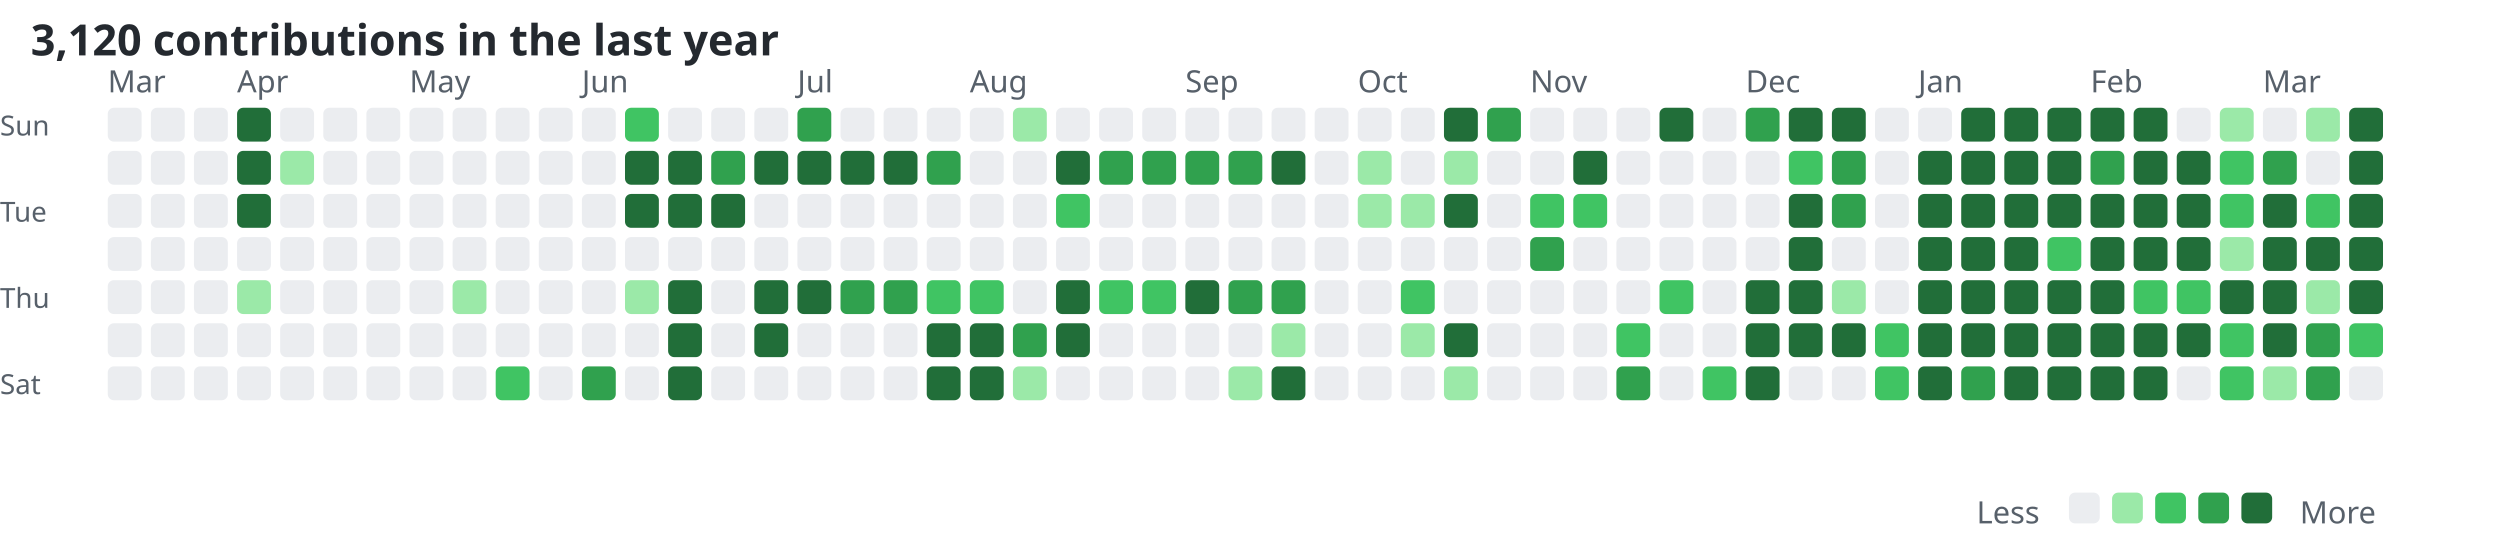
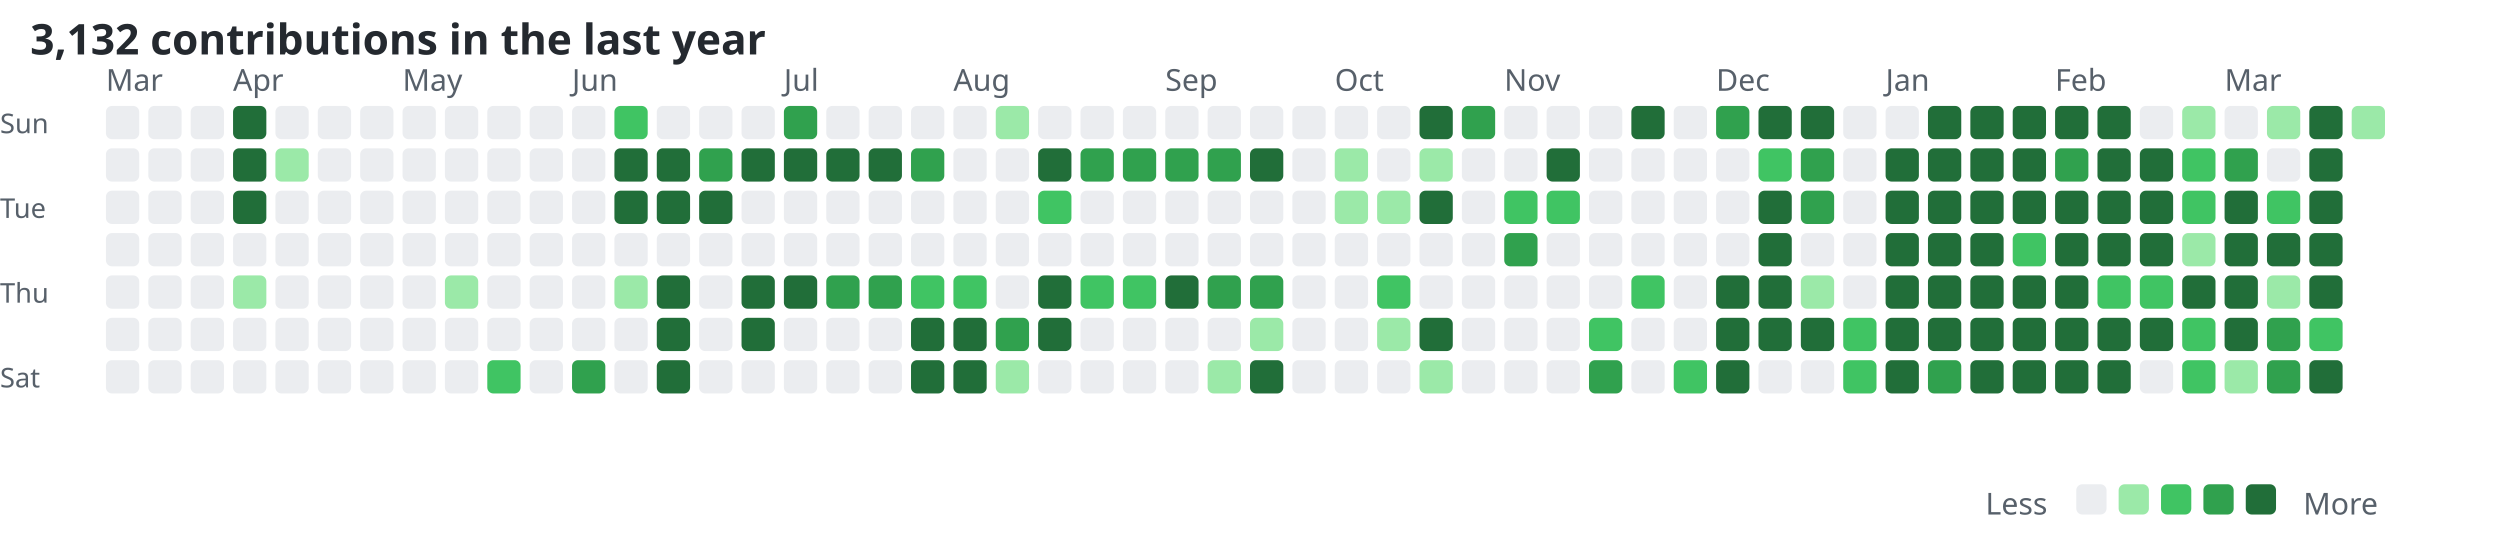
- <svg xmlns="http://www.w3.org/2000/svg" width="812" height="178" viewBox="0 0 812 178">
+ <svg xmlns="http://www.w3.org/2000/svg" width="826" height="178" viewBox="0 0 826 178">
  <style>
    .title { font: 600 14px 'Segoe UI', sans-serif; fill: #24292f; }
    .month { font: 400 10px 'Segoe UI', sans-serif; fill: #57606a; }
    .legend { font: 400 10px 'Segoe UI', sans-serif; fill: #57606a; }
    .day { font: 400 9px 'Segoe UI', sans-serif; fill: #57606a; }
  </style>
-   <text x="10" y="18" class="title">3,120 contributions in the last year</text>
+   <text x="10" y="18" class="title">3,132 contributions in the last year</text>
  <text x="35" y="30" class="month">Mar</text>
  <text x="77" y="30" class="month">Apr</text>
  <text x="133" y="30" class="month">May</text>
  <text x="189" y="30" class="month">Jun</text>
  <text x="259" y="30" class="month">Jul</text>
  <text x="315" y="30" class="month">Aug</text>
  <text x="385" y="30" class="month">Sep</text>
  <text x="441" y="30" class="month">Oct</text>
  <text x="497" y="30" class="month">Nov</text>
  <text x="567" y="30" class="month">Dec</text>
  <text x="623" y="30" class="month">Jan</text>
  <text x="679" y="30" class="month">Feb</text>
  <text x="735" y="30" class="month">Mar</text>
  <text x="0" y="44" class="day">Sun</text>
  <text x="0" y="72" class="day">Tue</text>
  <text x="0" y="100" class="day">Thu</text>
  <text x="0" y="128" class="day">Sat</text>
  <rect x="35" y="35" width="11" height="11" rx="2" ry="2" fill="#ebedf0" />
  <rect x="35" y="49" width="11" height="11" rx="2" ry="2" fill="#ebedf0" />
  <rect x="35" y="63" width="11" height="11" rx="2" ry="2" fill="#ebedf0" />
  <rect x="35" y="77" width="11" height="11" rx="2" ry="2" fill="#ebedf0" />
  <rect x="35" y="91" width="11" height="11" rx="2" ry="2" fill="#ebedf0" />
  <rect x="35" y="105" width="11" height="11" rx="2" ry="2" fill="#ebedf0" />
  <rect x="35" y="119" width="11" height="11" rx="2" ry="2" fill="#ebedf0" />
  <rect x="49" y="35" width="11" height="11" rx="2" ry="2" fill="#ebedf0" />
  <rect x="49" y="49" width="11" height="11" rx="2" ry="2" fill="#ebedf0" />
  <rect x="49" y="63" width="11" height="11" rx="2" ry="2" fill="#ebedf0" />
  <rect x="49" y="77" width="11" height="11" rx="2" ry="2" fill="#ebedf0" />
  <rect x="49" y="91" width="11" height="11" rx="2" ry="2" fill="#ebedf0" />
  <rect x="49" y="105" width="11" height="11" rx="2" ry="2" fill="#ebedf0" />
  <rect x="49" y="119" width="11" height="11" rx="2" ry="2" fill="#ebedf0" />
  <rect x="63" y="35" width="11" height="11" rx="2" ry="2" fill="#ebedf0" />
  <rect x="63" y="49" width="11" height="11" rx="2" ry="2" fill="#ebedf0" />
  <rect x="63" y="63" width="11" height="11" rx="2" ry="2" fill="#ebedf0" />
  <rect x="63" y="77" width="11" height="11" rx="2" ry="2" fill="#ebedf0" />
  <rect x="63" y="91" width="11" height="11" rx="2" ry="2" fill="#ebedf0" />
  <rect x="63" y="105" width="11" height="11" rx="2" ry="2" fill="#ebedf0" />
  <rect x="63" y="119" width="11" height="11" rx="2" ry="2" fill="#ebedf0" />
  <rect x="77" y="35" width="11" height="11" rx="2" ry="2" fill="#216e39" />
  <rect x="77" y="49" width="11" height="11" rx="2" ry="2" fill="#216e39" />
  <rect x="77" y="63" width="11" height="11" rx="2" ry="2" fill="#216e39" />
  <rect x="77" y="77" width="11" height="11" rx="2" ry="2" fill="#ebedf0" />
  <rect x="77" y="91" width="11" height="11" rx="2" ry="2" fill="#9be9a8" />
  <rect x="77" y="105" width="11" height="11" rx="2" ry="2" fill="#ebedf0" />
  <rect x="77" y="119" width="11" height="11" rx="2" ry="2" fill="#ebedf0" />
  <rect x="91" y="35" width="11" height="11" rx="2" ry="2" fill="#ebedf0" />
  <rect x="91" y="49" width="11" height="11" rx="2" ry="2" fill="#9be9a8" />
  <rect x="91" y="63" width="11" height="11" rx="2" ry="2" fill="#ebedf0" />
  <rect x="91" y="77" width="11" height="11" rx="2" ry="2" fill="#ebedf0" />
  <rect x="91" y="91" width="11" height="11" rx="2" ry="2" fill="#ebedf0" />
  <rect x="91" y="105" width="11" height="11" rx="2" ry="2" fill="#ebedf0" />
  <rect x="91" y="119" width="11" height="11" rx="2" ry="2" fill="#ebedf0" />
  <rect x="105" y="35" width="11" height="11" rx="2" ry="2" fill="#ebedf0" />
  <rect x="105" y="49" width="11" height="11" rx="2" ry="2" fill="#ebedf0" />
  <rect x="105" y="63" width="11" height="11" rx="2" ry="2" fill="#ebedf0" />
  <rect x="105" y="77" width="11" height="11" rx="2" ry="2" fill="#ebedf0" />
  <rect x="105" y="91" width="11" height="11" rx="2" ry="2" fill="#ebedf0" />
  <rect x="105" y="105" width="11" height="11" rx="2" ry="2" fill="#ebedf0" />
  <rect x="105" y="119" width="11" height="11" rx="2" ry="2" fill="#ebedf0" />
  <rect x="119" y="35" width="11" height="11" rx="2" ry="2" fill="#ebedf0" />
  <rect x="119" y="49" width="11" height="11" rx="2" ry="2" fill="#ebedf0" />
  <rect x="119" y="63" width="11" height="11" rx="2" ry="2" fill="#ebedf0" />
  <rect x="119" y="77" width="11" height="11" rx="2" ry="2" fill="#ebedf0" />
  <rect x="119" y="91" width="11" height="11" rx="2" ry="2" fill="#ebedf0" />
  <rect x="119" y="105" width="11" height="11" rx="2" ry="2" fill="#ebedf0" />
  <rect x="119" y="119" width="11" height="11" rx="2" ry="2" fill="#ebedf0" />
  <rect x="133" y="35" width="11" height="11" rx="2" ry="2" fill="#ebedf0" />
  <rect x="133" y="49" width="11" height="11" rx="2" ry="2" fill="#ebedf0" />
  <rect x="133" y="63" width="11" height="11" rx="2" ry="2" fill="#ebedf0" />
  <rect x="133" y="77" width="11" height="11" rx="2" ry="2" fill="#ebedf0" />
  <rect x="133" y="91" width="11" height="11" rx="2" ry="2" fill="#ebedf0" />
  <rect x="133" y="105" width="11" height="11" rx="2" ry="2" fill="#ebedf0" />
  <rect x="133" y="119" width="11" height="11" rx="2" ry="2" fill="#ebedf0" />
  <rect x="147" y="35" width="11" height="11" rx="2" ry="2" fill="#ebedf0" />
  <rect x="147" y="49" width="11" height="11" rx="2" ry="2" fill="#ebedf0" />
  <rect x="147" y="63" width="11" height="11" rx="2" ry="2" fill="#ebedf0" />
  <rect x="147" y="77" width="11" height="11" rx="2" ry="2" fill="#ebedf0" />
  <rect x="147" y="91" width="11" height="11" rx="2" ry="2" fill="#9be9a8" />
  <rect x="147" y="105" width="11" height="11" rx="2" ry="2" fill="#ebedf0" />
  <rect x="147" y="119" width="11" height="11" rx="2" ry="2" fill="#ebedf0" />
  <rect x="161" y="35" width="11" height="11" rx="2" ry="2" fill="#ebedf0" />
  <rect x="161" y="49" width="11" height="11" rx="2" ry="2" fill="#ebedf0" />
  <rect x="161" y="63" width="11" height="11" rx="2" ry="2" fill="#ebedf0" />
  <rect x="161" y="77" width="11" height="11" rx="2" ry="2" fill="#ebedf0" />
  <rect x="161" y="91" width="11" height="11" rx="2" ry="2" fill="#ebedf0" />
  <rect x="161" y="105" width="11" height="11" rx="2" ry="2" fill="#ebedf0" />
  <rect x="161" y="119" width="11" height="11" rx="2" ry="2" fill="#40c463" />
  <rect x="175" y="35" width="11" height="11" rx="2" ry="2" fill="#ebedf0" />
  <rect x="175" y="49" width="11" height="11" rx="2" ry="2" fill="#ebedf0" />
  <rect x="175" y="63" width="11" height="11" rx="2" ry="2" fill="#ebedf0" />
  <rect x="175" y="77" width="11" height="11" rx="2" ry="2" fill="#ebedf0" />
  <rect x="175" y="91" width="11" height="11" rx="2" ry="2" fill="#ebedf0" />
  <rect x="175" y="105" width="11" height="11" rx="2" ry="2" fill="#ebedf0" />
  <rect x="175" y="119" width="11" height="11" rx="2" ry="2" fill="#ebedf0" />
  <rect x="189" y="35" width="11" height="11" rx="2" ry="2" fill="#ebedf0" />
  <rect x="189" y="49" width="11" height="11" rx="2" ry="2" fill="#ebedf0" />
  <rect x="189" y="63" width="11" height="11" rx="2" ry="2" fill="#ebedf0" />
  <rect x="189" y="77" width="11" height="11" rx="2" ry="2" fill="#ebedf0" />
  <rect x="189" y="91" width="11" height="11" rx="2" ry="2" fill="#ebedf0" />
  <rect x="189" y="105" width="11" height="11" rx="2" ry="2" fill="#ebedf0" />
  <rect x="189" y="119" width="11" height="11" rx="2" ry="2" fill="#30a14e" />
  <rect x="203" y="35" width="11" height="11" rx="2" ry="2" fill="#40c463" />
  <rect x="203" y="49" width="11" height="11" rx="2" ry="2" fill="#216e39" />
  <rect x="203" y="63" width="11" height="11" rx="2" ry="2" fill="#216e39" />
  <rect x="203" y="77" width="11" height="11" rx="2" ry="2" fill="#ebedf0" />
  <rect x="203" y="91" width="11" height="11" rx="2" ry="2" fill="#9be9a8" />
  <rect x="203" y="105" width="11" height="11" rx="2" ry="2" fill="#ebedf0" />
  <rect x="203" y="119" width="11" height="11" rx="2" ry="2" fill="#ebedf0" />
  <rect x="217" y="35" width="11" height="11" rx="2" ry="2" fill="#ebedf0" />
  <rect x="217" y="49" width="11" height="11" rx="2" ry="2" fill="#216e39" />
  <rect x="217" y="63" width="11" height="11" rx="2" ry="2" fill="#216e39" />
  <rect x="217" y="77" width="11" height="11" rx="2" ry="2" fill="#ebedf0" />
  <rect x="217" y="91" width="11" height="11" rx="2" ry="2" fill="#216e39" />
  <rect x="217" y="105" width="11" height="11" rx="2" ry="2" fill="#216e39" />
  <rect x="217" y="119" width="11" height="11" rx="2" ry="2" fill="#216e39" />
  <rect x="231" y="35" width="11" height="11" rx="2" ry="2" fill="#ebedf0" />
  <rect x="231" y="49" width="11" height="11" rx="2" ry="2" fill="#30a14e" />
  <rect x="231" y="63" width="11" height="11" rx="2" ry="2" fill="#216e39" />
  <rect x="231" y="77" width="11" height="11" rx="2" ry="2" fill="#ebedf0" />
  <rect x="231" y="91" width="11" height="11" rx="2" ry="2" fill="#ebedf0" />
  <rect x="231" y="105" width="11" height="11" rx="2" ry="2" fill="#ebedf0" />
  <rect x="231" y="119" width="11" height="11" rx="2" ry="2" fill="#ebedf0" />
  <rect x="245" y="35" width="11" height="11" rx="2" ry="2" fill="#ebedf0" />
  <rect x="245" y="49" width="11" height="11" rx="2" ry="2" fill="#216e39" />
  <rect x="245" y="63" width="11" height="11" rx="2" ry="2" fill="#ebedf0" />
  <rect x="245" y="77" width="11" height="11" rx="2" ry="2" fill="#ebedf0" />
  <rect x="245" y="91" width="11" height="11" rx="2" ry="2" fill="#216e39" />
  <rect x="245" y="105" width="11" height="11" rx="2" ry="2" fill="#216e39" />
  <rect x="245" y="119" width="11" height="11" rx="2" ry="2" fill="#ebedf0" />
  <rect x="259" y="35" width="11" height="11" rx="2" ry="2" fill="#30a14e" />
  <rect x="259" y="49" width="11" height="11" rx="2" ry="2" fill="#216e39" />
  <rect x="259" y="63" width="11" height="11" rx="2" ry="2" fill="#ebedf0" />
  <rect x="259" y="77" width="11" height="11" rx="2" ry="2" fill="#ebedf0" />
  <rect x="259" y="91" width="11" height="11" rx="2" ry="2" fill="#216e39" />
  <rect x="259" y="105" width="11" height="11" rx="2" ry="2" fill="#ebedf0" />
  <rect x="259" y="119" width="11" height="11" rx="2" ry="2" fill="#ebedf0" />
  <rect x="273" y="35" width="11" height="11" rx="2" ry="2" fill="#ebedf0" />
  <rect x="273" y="49" width="11" height="11" rx="2" ry="2" fill="#216e39" />
  <rect x="273" y="63" width="11" height="11" rx="2" ry="2" fill="#ebedf0" />
  <rect x="273" y="77" width="11" height="11" rx="2" ry="2" fill="#ebedf0" />
  <rect x="273" y="91" width="11" height="11" rx="2" ry="2" fill="#30a14e" />
  <rect x="273" y="105" width="11" height="11" rx="2" ry="2" fill="#ebedf0" />
  <rect x="273" y="119" width="11" height="11" rx="2" ry="2" fill="#ebedf0" />
  <rect x="287" y="35" width="11" height="11" rx="2" ry="2" fill="#ebedf0" />
  <rect x="287" y="49" width="11" height="11" rx="2" ry="2" fill="#216e39" />
  <rect x="287" y="63" width="11" height="11" rx="2" ry="2" fill="#ebedf0" />
  <rect x="287" y="77" width="11" height="11" rx="2" ry="2" fill="#ebedf0" />
  <rect x="287" y="91" width="11" height="11" rx="2" ry="2" fill="#30a14e" />
  <rect x="287" y="105" width="11" height="11" rx="2" ry="2" fill="#ebedf0" />
  <rect x="287" y="119" width="11" height="11" rx="2" ry="2" fill="#ebedf0" />
  <rect x="301" y="35" width="11" height="11" rx="2" ry="2" fill="#ebedf0" />
  <rect x="301" y="49" width="11" height="11" rx="2" ry="2" fill="#30a14e" />
  <rect x="301" y="63" width="11" height="11" rx="2" ry="2" fill="#ebedf0" />
  <rect x="301" y="77" width="11" height="11" rx="2" ry="2" fill="#ebedf0" />
  <rect x="301" y="91" width="11" height="11" rx="2" ry="2" fill="#40c463" />
  <rect x="301" y="105" width="11" height="11" rx="2" ry="2" fill="#216e39" />
  <rect x="301" y="119" width="11" height="11" rx="2" ry="2" fill="#216e39" />
  <rect x="315" y="35" width="11" height="11" rx="2" ry="2" fill="#ebedf0" />
  <rect x="315" y="49" width="11" height="11" rx="2" ry="2" fill="#ebedf0" />
  <rect x="315" y="63" width="11" height="11" rx="2" ry="2" fill="#ebedf0" />
  <rect x="315" y="77" width="11" height="11" rx="2" ry="2" fill="#ebedf0" />
  <rect x="315" y="91" width="11" height="11" rx="2" ry="2" fill="#40c463" />
  <rect x="315" y="105" width="11" height="11" rx="2" ry="2" fill="#216e39" />
  <rect x="315" y="119" width="11" height="11" rx="2" ry="2" fill="#216e39" />
  <rect x="329" y="35" width="11" height="11" rx="2" ry="2" fill="#9be9a8" />
  <rect x="329" y="49" width="11" height="11" rx="2" ry="2" fill="#ebedf0" />
  <rect x="329" y="63" width="11" height="11" rx="2" ry="2" fill="#ebedf0" />
  <rect x="329" y="77" width="11" height="11" rx="2" ry="2" fill="#ebedf0" />
  <rect x="329" y="91" width="11" height="11" rx="2" ry="2" fill="#ebedf0" />
  <rect x="329" y="105" width="11" height="11" rx="2" ry="2" fill="#30a14e" />
  <rect x="329" y="119" width="11" height="11" rx="2" ry="2" fill="#9be9a8" />
  <rect x="343" y="35" width="11" height="11" rx="2" ry="2" fill="#ebedf0" />
  <rect x="343" y="49" width="11" height="11" rx="2" ry="2" fill="#216e39" />
  <rect x="343" y="63" width="11" height="11" rx="2" ry="2" fill="#40c463" />
  <rect x="343" y="77" width="11" height="11" rx="2" ry="2" fill="#ebedf0" />
  <rect x="343" y="91" width="11" height="11" rx="2" ry="2" fill="#216e39" />
  <rect x="343" y="105" width="11" height="11" rx="2" ry="2" fill="#216e39" />
  <rect x="343" y="119" width="11" height="11" rx="2" ry="2" fill="#ebedf0" />
  <rect x="357" y="35" width="11" height="11" rx="2" ry="2" fill="#ebedf0" />
  <rect x="357" y="49" width="11" height="11" rx="2" ry="2" fill="#30a14e" />
  <rect x="357" y="63" width="11" height="11" rx="2" ry="2" fill="#ebedf0" />
  <rect x="357" y="77" width="11" height="11" rx="2" ry="2" fill="#ebedf0" />
  <rect x="357" y="91" width="11" height="11" rx="2" ry="2" fill="#40c463" />
  <rect x="357" y="105" width="11" height="11" rx="2" ry="2" fill="#ebedf0" />
  <rect x="357" y="119" width="11" height="11" rx="2" ry="2" fill="#ebedf0" />
  <rect x="371" y="35" width="11" height="11" rx="2" ry="2" fill="#ebedf0" />
  <rect x="371" y="49" width="11" height="11" rx="2" ry="2" fill="#30a14e" />
  <rect x="371" y="63" width="11" height="11" rx="2" ry="2" fill="#ebedf0" />
  <rect x="371" y="77" width="11" height="11" rx="2" ry="2" fill="#ebedf0" />
  <rect x="371" y="91" width="11" height="11" rx="2" ry="2" fill="#40c463" />
  <rect x="371" y="105" width="11" height="11" rx="2" ry="2" fill="#ebedf0" />
  <rect x="371" y="119" width="11" height="11" rx="2" ry="2" fill="#ebedf0" />
  <rect x="385" y="35" width="11" height="11" rx="2" ry="2" fill="#ebedf0" />
  <rect x="385" y="49" width="11" height="11" rx="2" ry="2" fill="#30a14e" />
  <rect x="385" y="63" width="11" height="11" rx="2" ry="2" fill="#ebedf0" />
  <rect x="385" y="77" width="11" height="11" rx="2" ry="2" fill="#ebedf0" />
  <rect x="385" y="91" width="11" height="11" rx="2" ry="2" fill="#216e39" />
  <rect x="385" y="105" width="11" height="11" rx="2" ry="2" fill="#ebedf0" />
  <rect x="385" y="119" width="11" height="11" rx="2" ry="2" fill="#ebedf0" />
  <rect x="399" y="35" width="11" height="11" rx="2" ry="2" fill="#ebedf0" />
  <rect x="399" y="49" width="11" height="11" rx="2" ry="2" fill="#30a14e" />
  <rect x="399" y="63" width="11" height="11" rx="2" ry="2" fill="#ebedf0" />
  <rect x="399" y="77" width="11" height="11" rx="2" ry="2" fill="#ebedf0" />
  <rect x="399" y="91" width="11" height="11" rx="2" ry="2" fill="#30a14e" />
  <rect x="399" y="105" width="11" height="11" rx="2" ry="2" fill="#ebedf0" />
  <rect x="399" y="119" width="11" height="11" rx="2" ry="2" fill="#9be9a8" />
  <rect x="413" y="35" width="11" height="11" rx="2" ry="2" fill="#ebedf0" />
  <rect x="413" y="49" width="11" height="11" rx="2" ry="2" fill="#216e39" />
  <rect x="413" y="63" width="11" height="11" rx="2" ry="2" fill="#ebedf0" />
  <rect x="413" y="77" width="11" height="11" rx="2" ry="2" fill="#ebedf0" />
  <rect x="413" y="91" width="11" height="11" rx="2" ry="2" fill="#30a14e" />
  <rect x="413" y="105" width="11" height="11" rx="2" ry="2" fill="#9be9a8" />
  <rect x="413" y="119" width="11" height="11" rx="2" ry="2" fill="#216e39" />
  <rect x="427" y="35" width="11" height="11" rx="2" ry="2" fill="#ebedf0" />
  <rect x="427" y="49" width="11" height="11" rx="2" ry="2" fill="#ebedf0" />
  <rect x="427" y="63" width="11" height="11" rx="2" ry="2" fill="#ebedf0" />
  <rect x="427" y="77" width="11" height="11" rx="2" ry="2" fill="#ebedf0" />
  <rect x="427" y="91" width="11" height="11" rx="2" ry="2" fill="#ebedf0" />
  <rect x="427" y="105" width="11" height="11" rx="2" ry="2" fill="#ebedf0" />
  <rect x="427" y="119" width="11" height="11" rx="2" ry="2" fill="#ebedf0" />
  <rect x="441" y="35" width="11" height="11" rx="2" ry="2" fill="#ebedf0" />
  <rect x="441" y="49" width="11" height="11" rx="2" ry="2" fill="#9be9a8" />
  <rect x="441" y="63" width="11" height="11" rx="2" ry="2" fill="#9be9a8" />
  <rect x="441" y="77" width="11" height="11" rx="2" ry="2" fill="#ebedf0" />
  <rect x="441" y="91" width="11" height="11" rx="2" ry="2" fill="#ebedf0" />
  <rect x="441" y="105" width="11" height="11" rx="2" ry="2" fill="#ebedf0" />
  <rect x="441" y="119" width="11" height="11" rx="2" ry="2" fill="#ebedf0" />
  <rect x="455" y="35" width="11" height="11" rx="2" ry="2" fill="#ebedf0" />
  <rect x="455" y="49" width="11" height="11" rx="2" ry="2" fill="#ebedf0" />
  <rect x="455" y="63" width="11" height="11" rx="2" ry="2" fill="#9be9a8" />
  <rect x="455" y="77" width="11" height="11" rx="2" ry="2" fill="#ebedf0" />
  <rect x="455" y="91" width="11" height="11" rx="2" ry="2" fill="#40c463" />
  <rect x="455" y="105" width="11" height="11" rx="2" ry="2" fill="#9be9a8" />
  <rect x="455" y="119" width="11" height="11" rx="2" ry="2" fill="#ebedf0" />
  <rect x="469" y="35" width="11" height="11" rx="2" ry="2" fill="#216e39" />
  <rect x="469" y="49" width="11" height="11" rx="2" ry="2" fill="#9be9a8" />
  <rect x="469" y="63" width="11" height="11" rx="2" ry="2" fill="#216e39" />
  <rect x="469" y="77" width="11" height="11" rx="2" ry="2" fill="#ebedf0" />
  <rect x="469" y="91" width="11" height="11" rx="2" ry="2" fill="#ebedf0" />
  <rect x="469" y="105" width="11" height="11" rx="2" ry="2" fill="#216e39" />
  <rect x="469" y="119" width="11" height="11" rx="2" ry="2" fill="#9be9a8" />
  <rect x="483" y="35" width="11" height="11" rx="2" ry="2" fill="#30a14e" />
  <rect x="483" y="49" width="11" height="11" rx="2" ry="2" fill="#ebedf0" />
  <rect x="483" y="63" width="11" height="11" rx="2" ry="2" fill="#ebedf0" />
  <rect x="483" y="77" width="11" height="11" rx="2" ry="2" fill="#ebedf0" />
  <rect x="483" y="91" width="11" height="11" rx="2" ry="2" fill="#ebedf0" />
  <rect x="483" y="105" width="11" height="11" rx="2" ry="2" fill="#ebedf0" />
  <rect x="483" y="119" width="11" height="11" rx="2" ry="2" fill="#ebedf0" />
  <rect x="497" y="35" width="11" height="11" rx="2" ry="2" fill="#ebedf0" />
  <rect x="497" y="49" width="11" height="11" rx="2" ry="2" fill="#ebedf0" />
  <rect x="497" y="63" width="11" height="11" rx="2" ry="2" fill="#40c463" />
  <rect x="497" y="77" width="11" height="11" rx="2" ry="2" fill="#30a14e" />
  <rect x="497" y="91" width="11" height="11" rx="2" ry="2" fill="#ebedf0" />
  <rect x="497" y="105" width="11" height="11" rx="2" ry="2" fill="#ebedf0" />
  <rect x="497" y="119" width="11" height="11" rx="2" ry="2" fill="#ebedf0" />
  <rect x="511" y="35" width="11" height="11" rx="2" ry="2" fill="#ebedf0" />
  <rect x="511" y="49" width="11" height="11" rx="2" ry="2" fill="#216e39" />
  <rect x="511" y="63" width="11" height="11" rx="2" ry="2" fill="#40c463" />
  <rect x="511" y="77" width="11" height="11" rx="2" ry="2" fill="#ebedf0" />
  <rect x="511" y="91" width="11" height="11" rx="2" ry="2" fill="#ebedf0" />
  <rect x="511" y="105" width="11" height="11" rx="2" ry="2" fill="#ebedf0" />
  <rect x="511" y="119" width="11" height="11" rx="2" ry="2" fill="#ebedf0" />
  <rect x="525" y="35" width="11" height="11" rx="2" ry="2" fill="#ebedf0" />
  <rect x="525" y="49" width="11" height="11" rx="2" ry="2" fill="#ebedf0" />
  <rect x="525" y="63" width="11" height="11" rx="2" ry="2" fill="#ebedf0" />
  <rect x="525" y="77" width="11" height="11" rx="2" ry="2" fill="#ebedf0" />
  <rect x="525" y="91" width="11" height="11" rx="2" ry="2" fill="#ebedf0" />
  <rect x="525" y="105" width="11" height="11" rx="2" ry="2" fill="#40c463" />
  <rect x="525" y="119" width="11" height="11" rx="2" ry="2" fill="#30a14e" />
  <rect x="539" y="35" width="11" height="11" rx="2" ry="2" fill="#216e39" />
  <rect x="539" y="49" width="11" height="11" rx="2" ry="2" fill="#ebedf0" />
  <rect x="539" y="63" width="11" height="11" rx="2" ry="2" fill="#ebedf0" />
  <rect x="539" y="77" width="11" height="11" rx="2" ry="2" fill="#ebedf0" />
  <rect x="539" y="91" width="11" height="11" rx="2" ry="2" fill="#40c463" />
  <rect x="539" y="105" width="11" height="11" rx="2" ry="2" fill="#ebedf0" />
  <rect x="539" y="119" width="11" height="11" rx="2" ry="2" fill="#ebedf0" />
  <rect x="553" y="35" width="11" height="11" rx="2" ry="2" fill="#ebedf0" />
  <rect x="553" y="49" width="11" height="11" rx="2" ry="2" fill="#ebedf0" />
  <rect x="553" y="63" width="11" height="11" rx="2" ry="2" fill="#ebedf0" />
  <rect x="553" y="77" width="11" height="11" rx="2" ry="2" fill="#ebedf0" />
  <rect x="553" y="91" width="11" height="11" rx="2" ry="2" fill="#ebedf0" />
  <rect x="553" y="105" width="11" height="11" rx="2" ry="2" fill="#ebedf0" />
  <rect x="553" y="119" width="11" height="11" rx="2" ry="2" fill="#40c463" />
  <rect x="567" y="35" width="11" height="11" rx="2" ry="2" fill="#30a14e" />
  <rect x="567" y="49" width="11" height="11" rx="2" ry="2" fill="#ebedf0" />
  <rect x="567" y="63" width="11" height="11" rx="2" ry="2" fill="#ebedf0" />
  <rect x="567" y="77" width="11" height="11" rx="2" ry="2" fill="#ebedf0" />
  <rect x="567" y="91" width="11" height="11" rx="2" ry="2" fill="#216e39" />
  <rect x="567" y="105" width="11" height="11" rx="2" ry="2" fill="#216e39" />
  <rect x="567" y="119" width="11" height="11" rx="2" ry="2" fill="#216e39" />
  <rect x="581" y="35" width="11" height="11" rx="2" ry="2" fill="#216e39" />
  <rect x="581" y="49" width="11" height="11" rx="2" ry="2" fill="#40c463" />
  <rect x="581" y="63" width="11" height="11" rx="2" ry="2" fill="#216e39" />
  <rect x="581" y="77" width="11" height="11" rx="2" ry="2" fill="#216e39" />
  <rect x="581" y="91" width="11" height="11" rx="2" ry="2" fill="#216e39" />
  <rect x="581" y="105" width="11" height="11" rx="2" ry="2" fill="#216e39" />
  <rect x="581" y="119" width="11" height="11" rx="2" ry="2" fill="#ebedf0" />
  <rect x="595" y="35" width="11" height="11" rx="2" ry="2" fill="#216e39" />
  <rect x="595" y="49" width="11" height="11" rx="2" ry="2" fill="#30a14e" />
  <rect x="595" y="63" width="11" height="11" rx="2" ry="2" fill="#30a14e" />
  <rect x="595" y="77" width="11" height="11" rx="2" ry="2" fill="#ebedf0" />
  <rect x="595" y="91" width="11" height="11" rx="2" ry="2" fill="#9be9a8" />
  <rect x="595" y="105" width="11" height="11" rx="2" ry="2" fill="#216e39" />
  <rect x="595" y="119" width="11" height="11" rx="2" ry="2" fill="#ebedf0" />
  <rect x="609" y="35" width="11" height="11" rx="2" ry="2" fill="#ebedf0" />
  <rect x="609" y="49" width="11" height="11" rx="2" ry="2" fill="#ebedf0" />
  <rect x="609" y="63" width="11" height="11" rx="2" ry="2" fill="#ebedf0" />
  <rect x="609" y="77" width="11" height="11" rx="2" ry="2" fill="#ebedf0" />
  <rect x="609" y="91" width="11" height="11" rx="2" ry="2" fill="#ebedf0" />
  <rect x="609" y="105" width="11" height="11" rx="2" ry="2" fill="#40c463" />
  <rect x="609" y="119" width="11" height="11" rx="2" ry="2" fill="#40c463" />
  <rect x="623" y="35" width="11" height="11" rx="2" ry="2" fill="#ebedf0" />
  <rect x="623" y="49" width="11" height="11" rx="2" ry="2" fill="#216e39" />
  <rect x="623" y="63" width="11" height="11" rx="2" ry="2" fill="#216e39" />
  <rect x="623" y="77" width="11" height="11" rx="2" ry="2" fill="#216e39" />
  <rect x="623" y="91" width="11" height="11" rx="2" ry="2" fill="#216e39" />
  <rect x="623" y="105" width="11" height="11" rx="2" ry="2" fill="#216e39" />
  <rect x="623" y="119" width="11" height="11" rx="2" ry="2" fill="#216e39" />
  <rect x="637" y="35" width="11" height="11" rx="2" ry="2" fill="#216e39" />
  <rect x="637" y="49" width="11" height="11" rx="2" ry="2" fill="#216e39" />
  <rect x="637" y="63" width="11" height="11" rx="2" ry="2" fill="#216e39" />
  <rect x="637" y="77" width="11" height="11" rx="2" ry="2" fill="#216e39" />
  <rect x="637" y="91" width="11" height="11" rx="2" ry="2" fill="#216e39" />
  <rect x="637" y="105" width="11" height="11" rx="2" ry="2" fill="#216e39" />
  <rect x="637" y="119" width="11" height="11" rx="2" ry="2" fill="#30a14e" />
  <rect x="651" y="35" width="11" height="11" rx="2" ry="2" fill="#216e39" />
  <rect x="651" y="49" width="11" height="11" rx="2" ry="2" fill="#216e39" />
  <rect x="651" y="63" width="11" height="11" rx="2" ry="2" fill="#216e39" />
  <rect x="651" y="77" width="11" height="11" rx="2" ry="2" fill="#216e39" />
  <rect x="651" y="91" width="11" height="11" rx="2" ry="2" fill="#216e39" />
  <rect x="651" y="105" width="11" height="11" rx="2" ry="2" fill="#216e39" />
  <rect x="651" y="119" width="11" height="11" rx="2" ry="2" fill="#216e39" />
  <rect x="665" y="35" width="11" height="11" rx="2" ry="2" fill="#216e39" />
  <rect x="665" y="49" width="11" height="11" rx="2" ry="2" fill="#216e39" />
  <rect x="665" y="63" width="11" height="11" rx="2" ry="2" fill="#216e39" />
  <rect x="665" y="77" width="11" height="11" rx="2" ry="2" fill="#40c463" />
  <rect x="665" y="91" width="11" height="11" rx="2" ry="2" fill="#216e39" />
  <rect x="665" y="105" width="11" height="11" rx="2" ry="2" fill="#216e39" />
  <rect x="665" y="119" width="11" height="11" rx="2" ry="2" fill="#216e39" />
  <rect x="679" y="35" width="11" height="11" rx="2" ry="2" fill="#216e39" />
  <rect x="679" y="49" width="11" height="11" rx="2" ry="2" fill="#30a14e" />
  <rect x="679" y="63" width="11" height="11" rx="2" ry="2" fill="#216e39" />
  <rect x="679" y="77" width="11" height="11" rx="2" ry="2" fill="#216e39" />
  <rect x="679" y="91" width="11" height="11" rx="2" ry="2" fill="#216e39" />
  <rect x="679" y="105" width="11" height="11" rx="2" ry="2" fill="#216e39" />
  <rect x="679" y="119" width="11" height="11" rx="2" ry="2" fill="#216e39" />
  <rect x="693" y="35" width="11" height="11" rx="2" ry="2" fill="#216e39" />
  <rect x="693" y="49" width="11" height="11" rx="2" ry="2" fill="#216e39" />
  <rect x="693" y="63" width="11" height="11" rx="2" ry="2" fill="#216e39" />
  <rect x="693" y="77" width="11" height="11" rx="2" ry="2" fill="#216e39" />
  <rect x="693" y="91" width="11" height="11" rx="2" ry="2" fill="#40c463" />
  <rect x="693" y="105" width="11" height="11" rx="2" ry="2" fill="#216e39" />
  <rect x="693" y="119" width="11" height="11" rx="2" ry="2" fill="#216e39" />
  <rect x="707" y="35" width="11" height="11" rx="2" ry="2" fill="#ebedf0" />
  <rect x="707" y="49" width="11" height="11" rx="2" ry="2" fill="#216e39" />
  <rect x="707" y="63" width="11" height="11" rx="2" ry="2" fill="#216e39" />
  <rect x="707" y="77" width="11" height="11" rx="2" ry="2" fill="#216e39" />
  <rect x="707" y="91" width="11" height="11" rx="2" ry="2" fill="#40c463" />
  <rect x="707" y="105" width="11" height="11" rx="2" ry="2" fill="#216e39" />
  <rect x="707" y="119" width="11" height="11" rx="2" ry="2" fill="#ebedf0" />
  <rect x="721" y="35" width="11" height="11" rx="2" ry="2" fill="#9be9a8" />
  <rect x="721" y="49" width="11" height="11" rx="2" ry="2" fill="#40c463" />
  <rect x="721" y="63" width="11" height="11" rx="2" ry="2" fill="#40c463" />
  <rect x="721" y="77" width="11" height="11" rx="2" ry="2" fill="#9be9a8" />
  <rect x="721" y="91" width="11" height="11" rx="2" ry="2" fill="#216e39" />
  <rect x="721" y="105" width="11" height="11" rx="2" ry="2" fill="#40c463" />
  <rect x="721" y="119" width="11" height="11" rx="2" ry="2" fill="#40c463" />
  <rect x="735" y="35" width="11" height="11" rx="2" ry="2" fill="#ebedf0" />
  <rect x="735" y="49" width="11" height="11" rx="2" ry="2" fill="#30a14e" />
  <rect x="735" y="63" width="11" height="11" rx="2" ry="2" fill="#216e39" />
  <rect x="735" y="77" width="11" height="11" rx="2" ry="2" fill="#216e39" />
  <rect x="735" y="91" width="11" height="11" rx="2" ry="2" fill="#216e39" />
  <rect x="735" y="105" width="11" height="11" rx="2" ry="2" fill="#216e39" />
  <rect x="735" y="119" width="11" height="11" rx="2" ry="2" fill="#9be9a8" />
  <rect x="749" y="35" width="11" height="11" rx="2" ry="2" fill="#9be9a8" />
  <rect x="749" y="49" width="11" height="11" rx="2" ry="2" fill="#ebedf0" />
  <rect x="749" y="63" width="11" height="11" rx="2" ry="2" fill="#40c463" />
  <rect x="749" y="77" width="11" height="11" rx="2" ry="2" fill="#216e39" />
  <rect x="749" y="91" width="11" height="11" rx="2" ry="2" fill="#9be9a8" />
  <rect x="749" y="105" width="11" height="11" rx="2" ry="2" fill="#30a14e" />
  <rect x="749" y="119" width="11" height="11" rx="2" ry="2" fill="#30a14e" />
  <rect x="763" y="35" width="11" height="11" rx="2" ry="2" fill="#216e39" />
  <rect x="763" y="49" width="11" height="11" rx="2" ry="2" fill="#216e39" />
  <rect x="763" y="63" width="11" height="11" rx="2" ry="2" fill="#216e39" />
  <rect x="763" y="77" width="11" height="11" rx="2" ry="2" fill="#216e39" />
  <rect x="763" y="91" width="11" height="11" rx="2" ry="2" fill="#216e39" />
  <rect x="763" y="105" width="11" height="11" rx="2" ry="2" fill="#40c463" />
-   <rect x="763" y="119" width="11" height="11" rx="2" ry="2" fill="#ebedf0" />
-   <text x="642" y="170" class="legend">Less</text>
-   <rect x="672" y="160" width="10" height="10" rx="2" fill="#ebedf0" />
-   <rect x="686" y="160" width="10" height="10" rx="2" fill="#9be9a8" />
-   <rect x="700" y="160" width="10" height="10" rx="2" fill="#40c463" />
-   <rect x="714" y="160" width="10" height="10" rx="2" fill="#30a14e" />
-   <rect x="728" y="160" width="10" height="10" rx="2" fill="#216e39" />
-   <text x="747" y="170" class="legend">More</text>
+   <rect x="763" y="119" width="11" height="11" rx="2" ry="2" fill="#216e39" />
+   <rect x="777" y="35" width="11" height="11" rx="2" ry="2" fill="#9be9a8" />
+   <text x="656" y="170" class="legend">Less</text>
+   <rect x="686" y="160" width="10" height="10" rx="2" fill="#ebedf0" />
+   <rect x="700" y="160" width="10" height="10" rx="2" fill="#9be9a8" />
+   <rect x="714" y="160" width="10" height="10" rx="2" fill="#40c463" />
+   <rect x="728" y="160" width="10" height="10" rx="2" fill="#30a14e" />
+   <rect x="742" y="160" width="10" height="10" rx="2" fill="#216e39" />
+   <text x="761" y="170" class="legend">More</text>
</svg>
